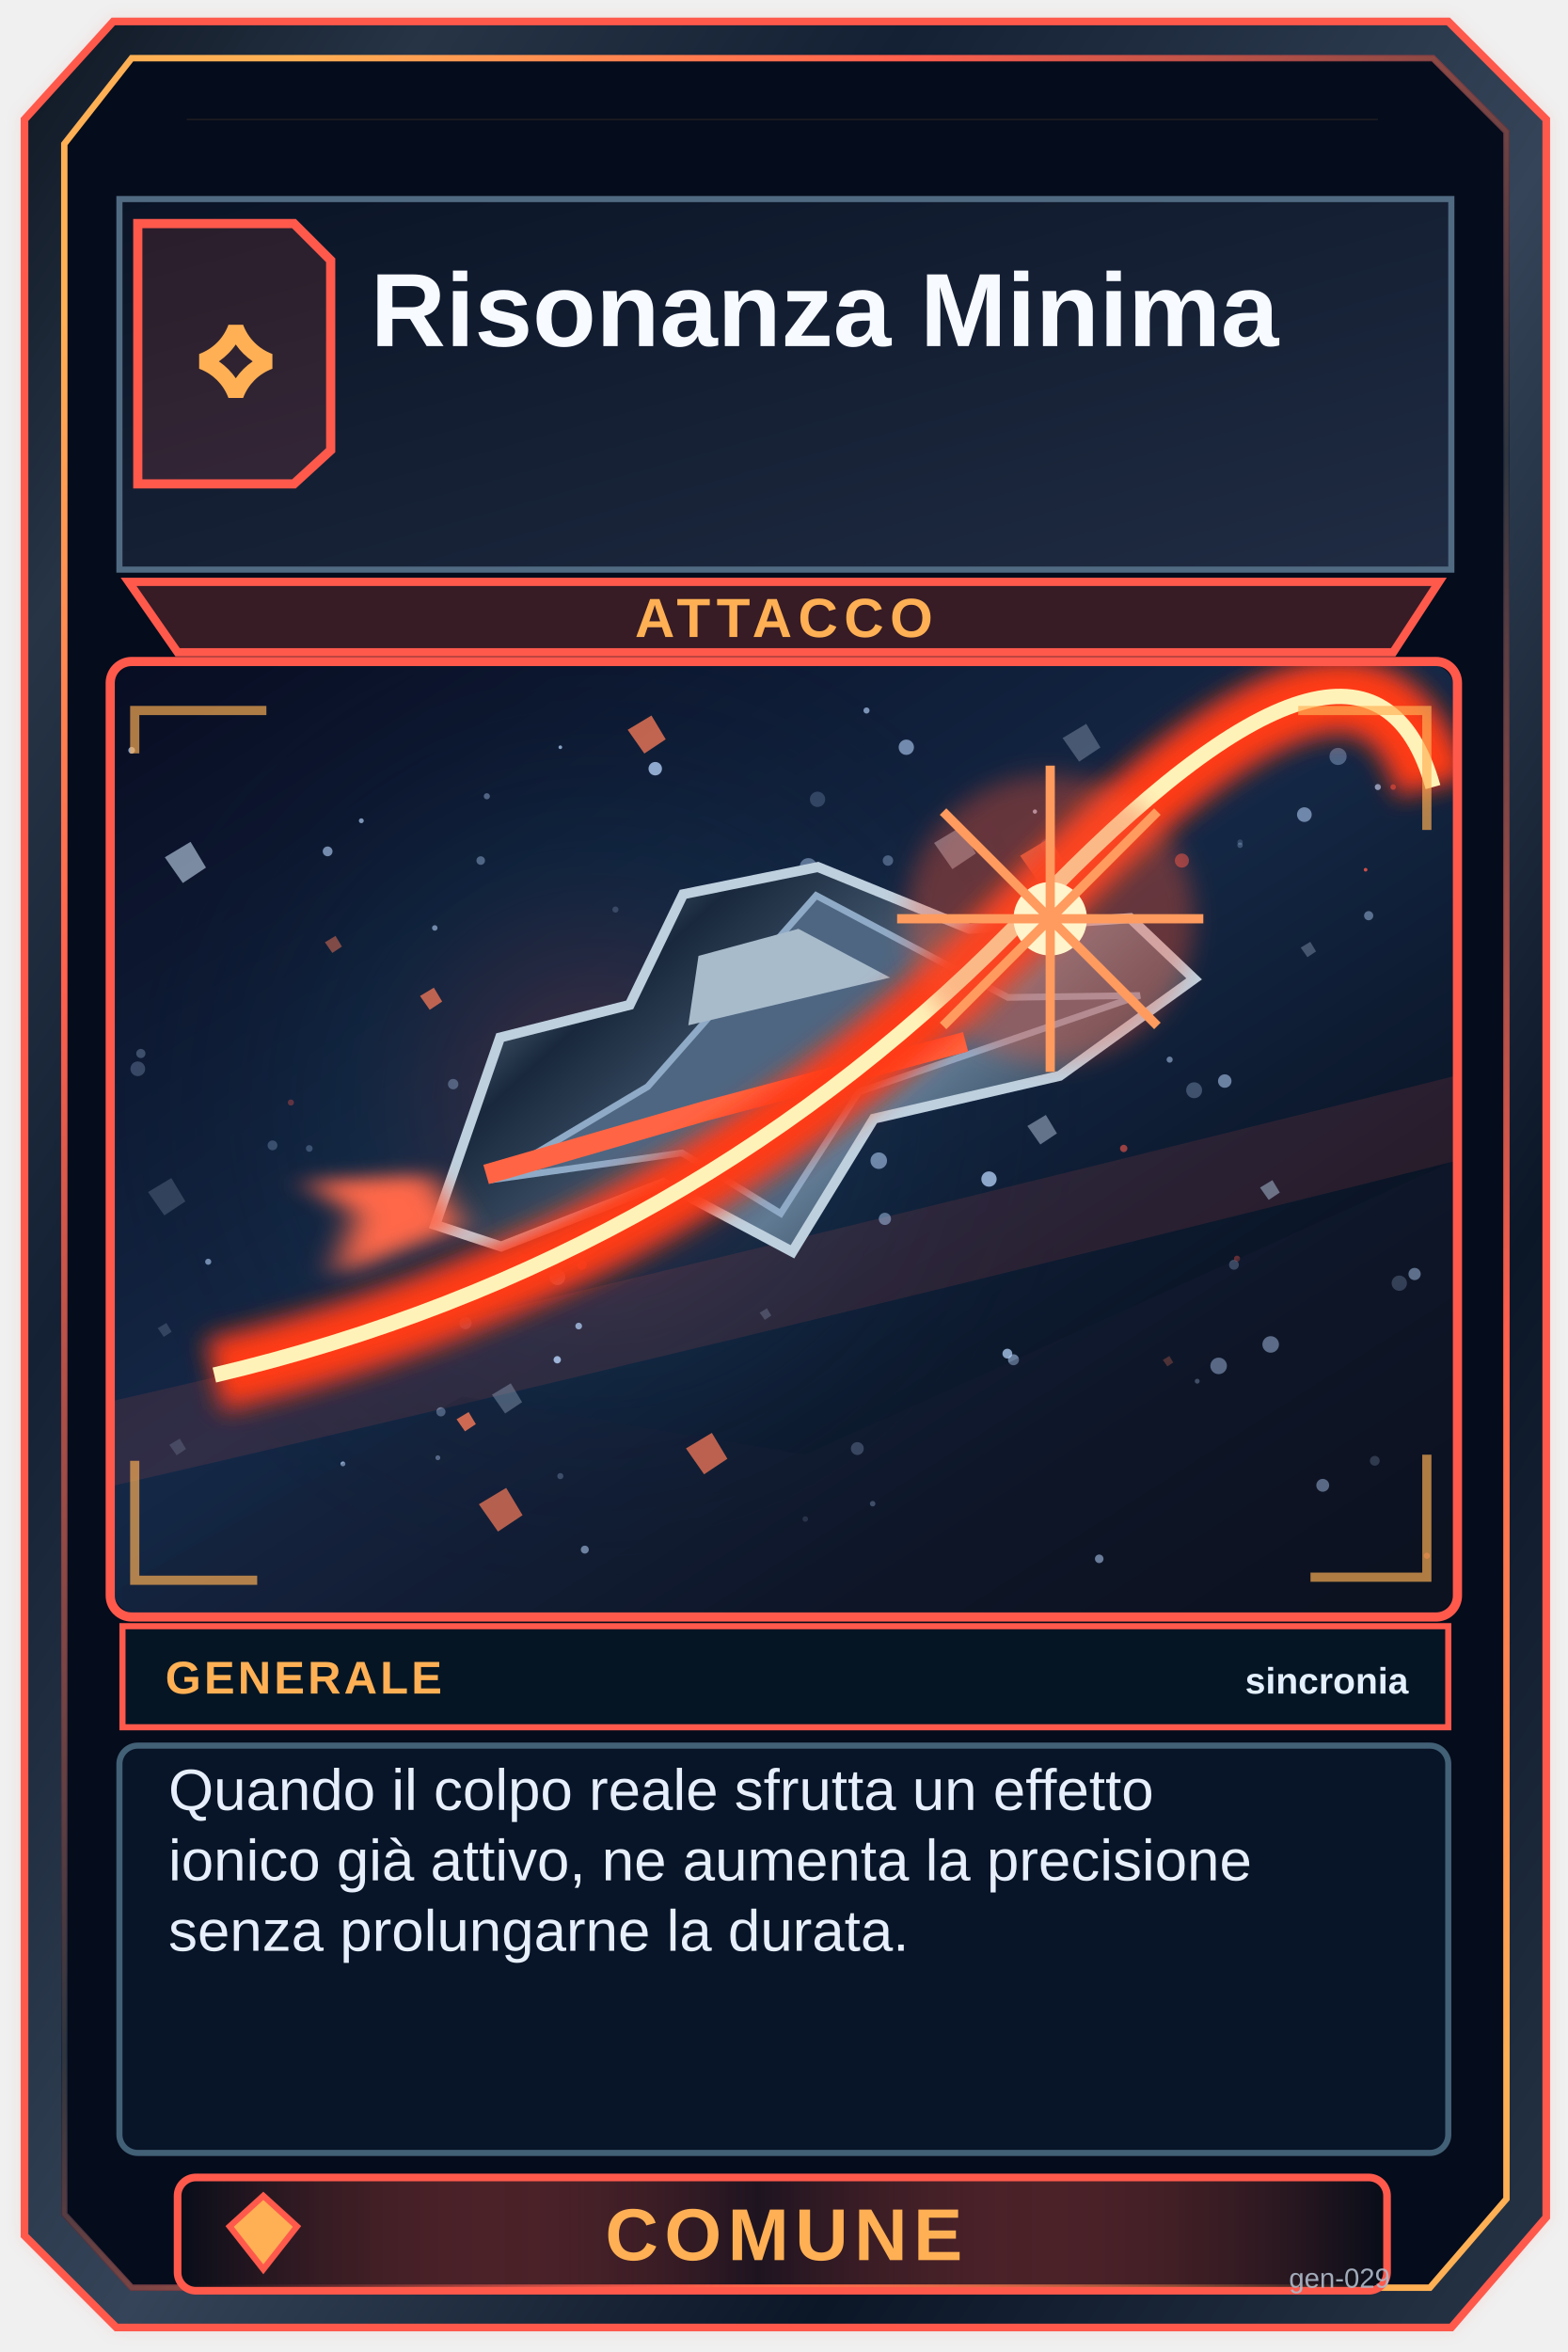
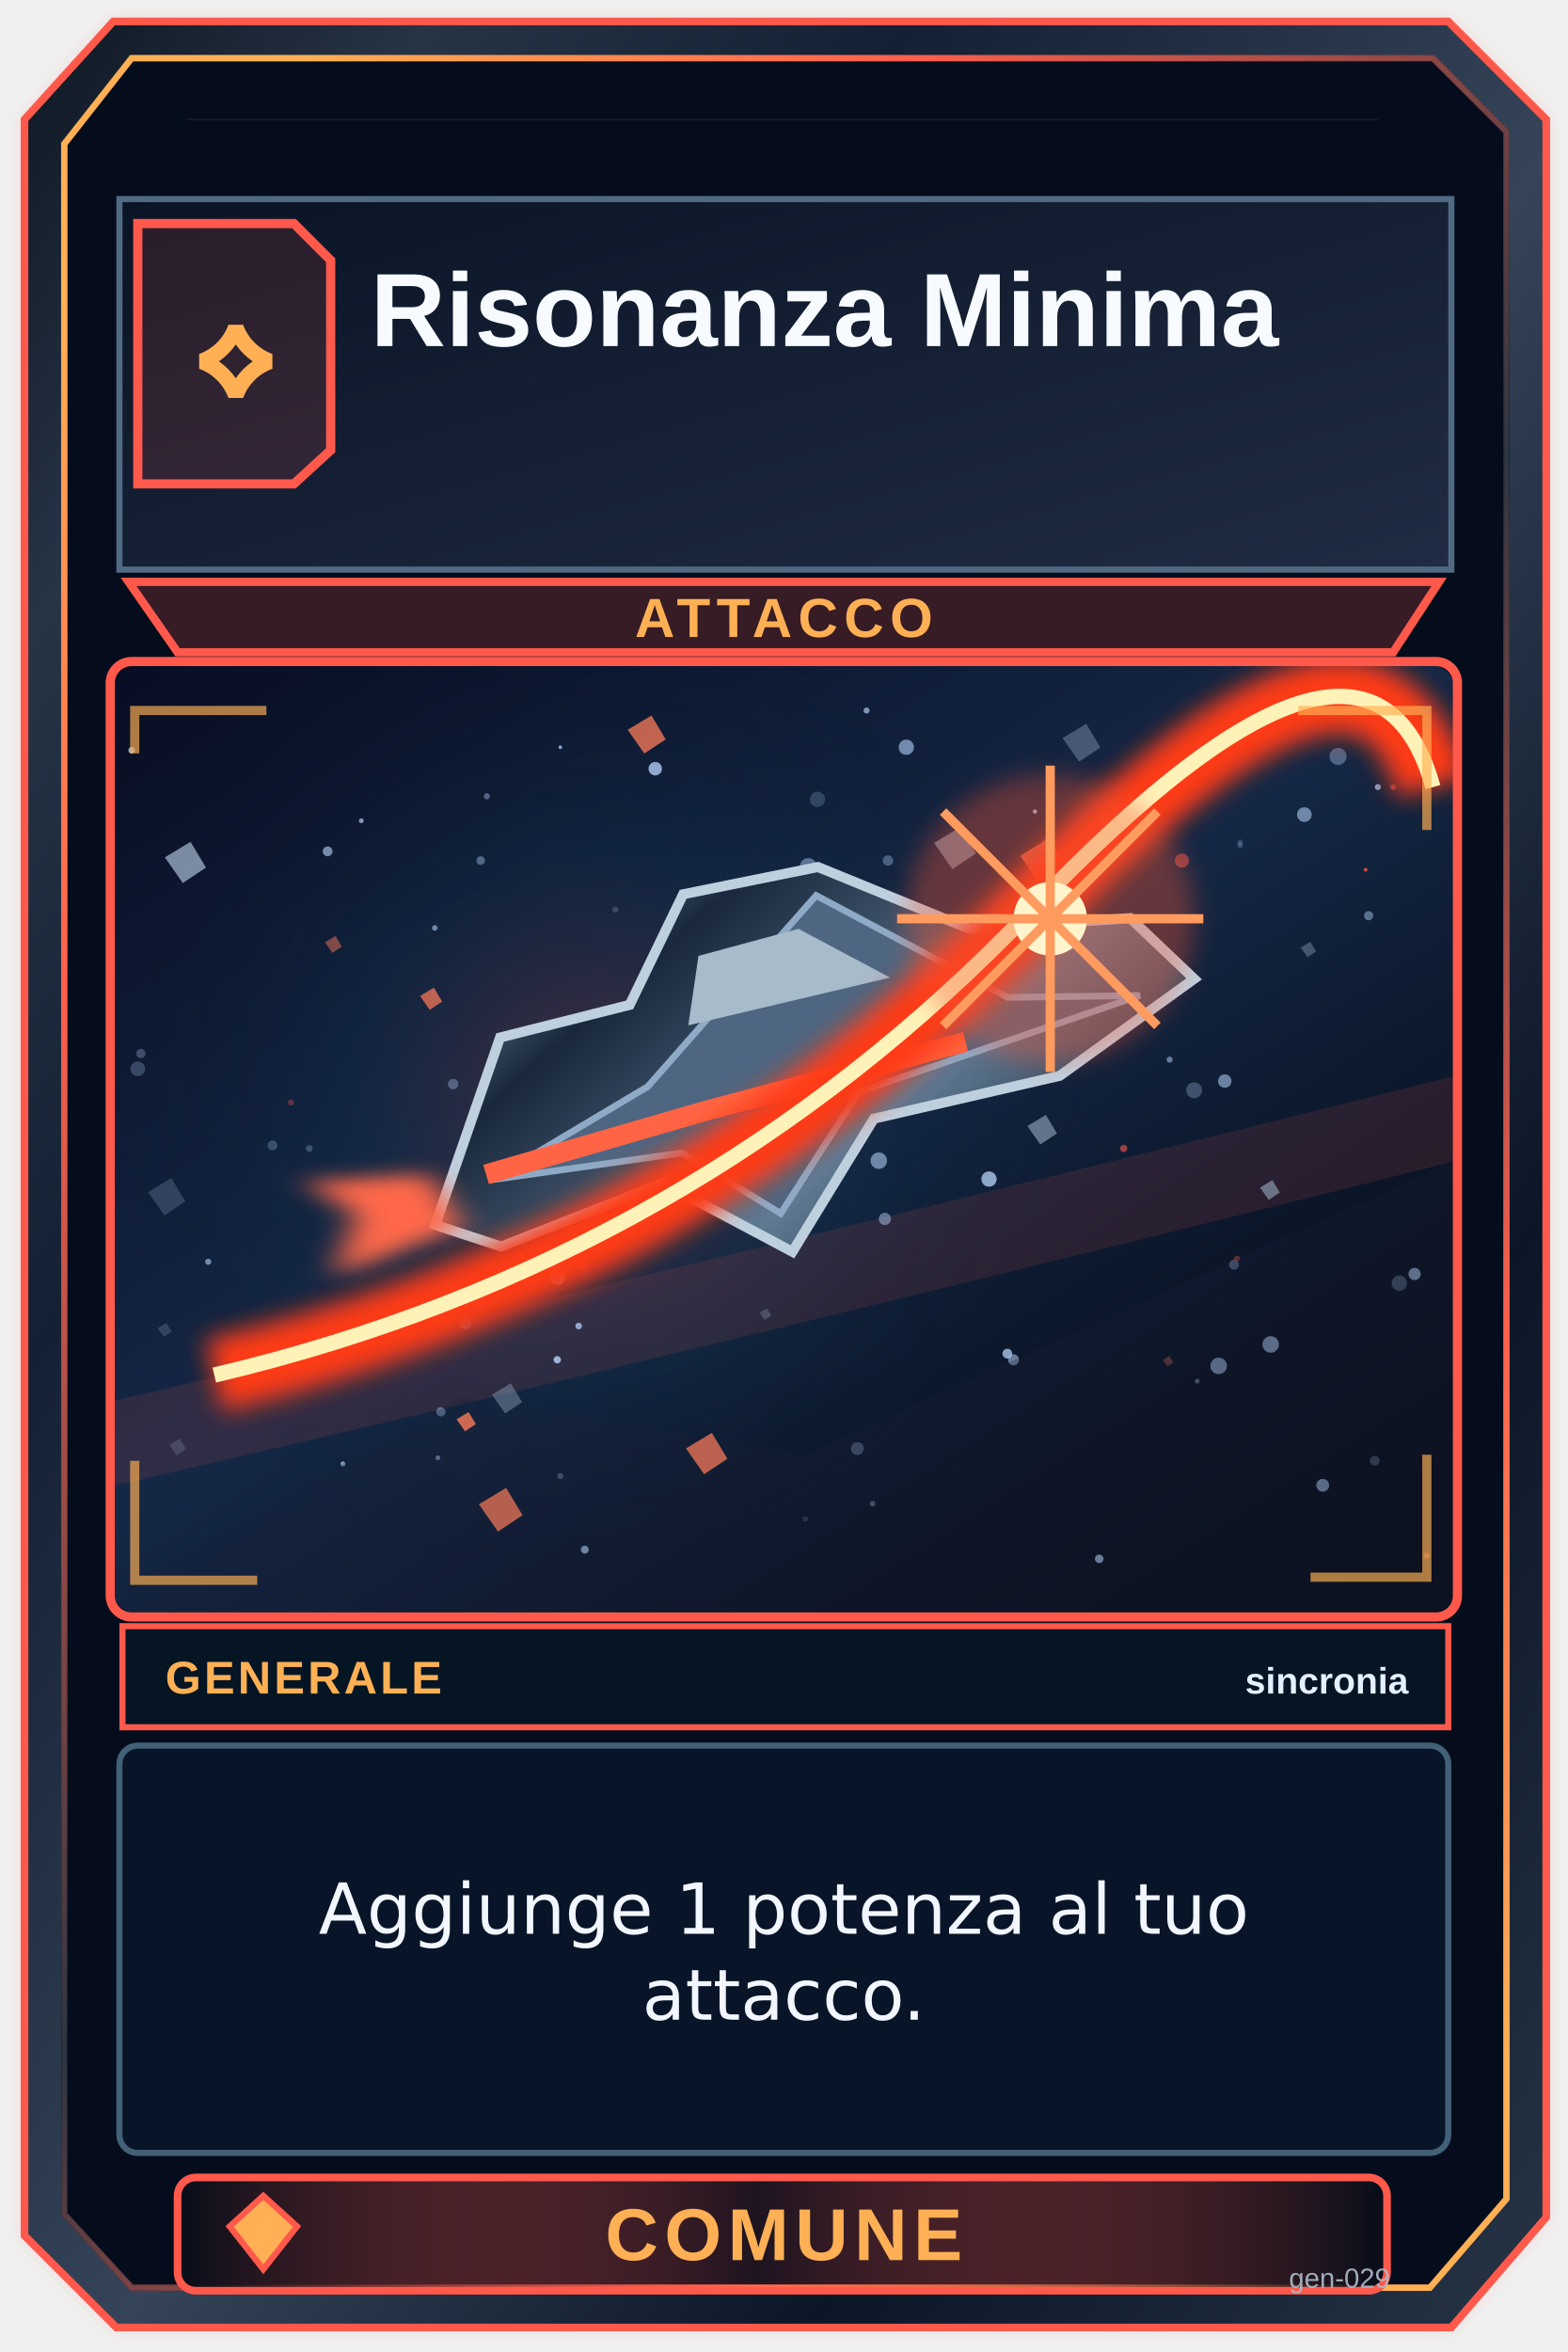
- <svg xmlns="http://www.w3.org/2000/svg" width="512" height="768" viewBox="0 0 512 768" role="img" aria-label="Risonanza Minima · ATTACCO · COMUNE">
+ <svg xmlns="http://www.w3.org/2000/svg" width="512" height="768" viewBox="0 0 512 768" role="img" aria-label="Risonanza Minima · ATTACCO · COMUNE · Aggiunge 1 potenza al tuo attacco.">
  <defs>
    <linearGradient id="metal" x1="0" y1="0" x2="1" y2="1">
      <stop stop-color="#101824" />
      <stop offset=".13" stop-color="#263446" />
      <stop offset=".29" stop-color="#142033" />
      <stop offset=".53" stop-color="#354458" />
      <stop offset=".76" stop-color="#0b1627" />
      <stop offset="1" stop-color="#263446" />
    </linearGradient>
    <linearGradient id="rim" x1=".15" y1="0" x2=".87" y2="1">
      <stop stop-color="#ffb054" />
      <stop offset=".2" stop-color="#ff594c" />
      <stop offset=".52" stop-color="#19283c" />
      <stop offset=".78" stop-color="#ff594c" />
      <stop offset="1" stop-color="#ffb054" />
    </linearGradient>
    <linearGradient id="spaceSky" x1="0" y1="0" x2=".9" y2="1">
      <stop stop-color="#080d22" />
      <stop offset=".49" stop-color="#142846" />
      <stop offset=".82" stop-color="#091222" />
      <stop offset="1" stop-color="#070d18" />
    </linearGradient>
    <radialGradient id="planet">
      <stop stop-color="#ff594c" stop-opacity=".65" />
      <stop offset=".52" stop-color="#194761" stop-opacity=".42" />
      <stop offset="1" stop-color="#0a1529" stop-opacity=".05" />
    </radialGradient>
    <linearGradient id="titlePanel" x1="0" x2="1" y1="0" y2="1">
      <stop stop-color="#0a1426" />
      <stop offset="1" stop-color="#202c43" />
    </linearGradient>
    <linearGradient id="rarityShine" x1="0" y1="0" x2="1" y2="0">
      <stop stop-color="#070d19" />
      <stop offset=".48" stop-color="#ff594c" stop-opacity="0.1" />
      <stop offset="1" stop-color="#070d19" />
    </linearGradient>
    <filter id="rimGlow" x="-30%" y="-30%" width="160%" height="160%">
      <feGaussianBlur stdDeviation="2.45" />
    </filter>
    <filter id="beamGlow" x="-70%" y="-70%" width="240%" height="240%">
      <feGaussianBlur stdDeviation="4" />
    </filter>
    <clipPath id="artClip">
      <rect x="37" y="217" width="438" height="310" rx="8" />
    </clipPath>
  </defs>
  <path d="M37 7H473L505 39V724L474 760H38L8 730V39Z" fill="#030712" stroke="#ff594c" stroke-width="2.8" opacity="0.12" filter="url(#rimGlow)" />
  <path d="M37 7H473L505 39V724L474 760H38L8 730V39Z" fill="url(#metal)" stroke="#ff594c" stroke-width="2.5" />
  <path d="M43 19H468L492 43V718L467 747H43L21 723V47Z" fill="#050c1b" stroke="url(#rim)" stroke-width="2.1" />
  <path d="M43 19H468L492 43V718L467 747H43L21 723V47Z" fill="none" stroke="#ffb054" stroke-width="1.35" opacity="0.1" />
  <path d="M61 39H450" stroke="#ffb054" stroke-width="0.5" opacity="0.1" />
  <path d="M32 85V51L52 29H135 M376 29H458L482 52V122 M32 648V715L50 735H128 M382 735H460L481 713V647" fill="none" stroke="#f7fcff" stroke-width="1" opacity="0" />
  <path d="M61 43H450" stroke="#fff" stroke-width="1" opacity="0" />
  <path d="M39 65H474V186H39Z" fill="url(#titlePanel)" stroke="#506a82" stroke-width="2" />
  <path d="M45 73H96L108 85V147L96 158H45Z" fill="#ff594c" fill-opacity=".13" stroke="#ff594c" stroke-width="3" />
  <text x="77" y="128" text-anchor="middle" fill="#ffb054" font-family="Arial, sans-serif" font-size="40" font-weight="bold">⟡</text>
  <text x="121" y="113" fill="#f7faff" font-family="Arial,sans-serif" font-size="34" font-weight="800">Risonanza Minima</text>
  <path d="M42 190H470L455 213H58Z" fill="#ff594c" fill-opacity=".20" stroke="#ff594c" stroke-width="2.7" />
  <text x="256" y="208" text-anchor="middle" fill="#ffb054" font-family="Arial,sans-serif" font-size="18" font-weight="900" letter-spacing="2">ATTACCO</text>
  <g clip-path="url(#artClip)">
    <rect x="37" y="217" width="438" height="310" fill="url(#spaceSky)" />
    <circle cx="195" cy="360" r="158" fill="url(#planet)" opacity=".34" />
    <path d="M12 477Q218 430 508 357" fill="none" stroke="#ff594c" stroke-width="27" opacity=".12" />
    <circle cx="171" cy="411" r="1.4" fill="#ff594c" opacity="0.58" />
    <circle cx="359" cy="509" r="1.4" fill="#b9d7ff" opacity="0.70" />
    <circle cx="450" cy="257" r="1.0" fill="#b9d7ff" opacity="0.67" />
    <circle cx="182" cy="417" r="2.6" fill="#b9d7ff" opacity="0.52" />
    <circle cx="243" cy="383" r="0.7" fill="#b9d7ff" opacity="0.39" />
    <circle cx="43" cy="245" r="1.1" fill="#b9d7ff" opacity="0.73" />
    <circle cx="466" cy="508" r="1.0" fill="#ff594c" opacity="0.63" />
    <circle cx="118" cy="268" r="0.8" fill="#b9d7ff" opacity="0.65" />
    <circle cx="191" cy="506" r="1.3" fill="#b9d7ff" opacity="0.72" />
    <circle cx="285" cy="491" r="0.9" fill="#b9d7ff" opacity="0.38" />
    <circle cx="68" cy="412" r="1.0" fill="#b9d7ff" opacity="0.58" />
    <circle cx="462" cy="416" r="2.0" fill="#b9d7ff" opacity="0.61" />
    <circle cx="214" cy="373" r="1.5" fill="#ff594c" opacity="0.46" />
    <circle cx="112" cy="478" r="0.8" fill="#b9d7ff" opacity="0.70" />
    <circle cx="267" cy="261" r="2.5" fill="#b9d7ff" opacity="0.20" />
    <circle cx="338" cy="265" r="0.7" fill="#b9d7ff" opacity="0.79" />
    <circle cx="323" cy="385" r="2.5" fill="#b9d7ff" opacity="0.74" />
    <circle cx="457" cy="419" r="2.5" fill="#b9d7ff" opacity="0.29" />
    <circle cx="190" cy="413" r="1.6" fill="#ff594c" opacity="0.52" />
    <circle cx="144" cy="461" r="1.5" fill="#b9d7ff" opacity="0.45" />
    <circle cx="372" cy="266" r="2.7" fill="#b9d7ff" opacity="0.61" />
    <circle cx="334" cy="298" r="1.4" fill="#b9d7ff" opacity="0.62" />
    <circle cx="101" cy="375" r="1.1" fill="#b9d7ff" opacity="0.25" />
    <circle cx="296" cy="244" r="2.5" fill="#b9d7ff" opacity="0.58" />
    <circle cx="80" cy="446" r="1.3" fill="#ff594c" opacity="0.44" />
    <circle cx="289" cy="398" r="2.0" fill="#b9d7ff" opacity="0.46" />
    <circle cx="143" cy="476" r="0.8" fill="#b9d7ff" opacity="0.53" />
    <circle cx="405" cy="275" r="0.9" fill="#b9d7ff" opacity="0.19" />
    <circle cx="342" cy="276" r="2.1" fill="#b9d7ff" opacity="0.23" />
    <circle cx="287" cy="379" r="2.7" fill="#b9d7ff" opacity="0.55" />
    <circle cx="367" cy="375" r="1.2" fill="#ff594c" opacity="0.58" />
    <circle cx="157" cy="281" r="1.4" fill="#b9d7ff" opacity="0.38" />
    <circle cx="264" cy="283" r="2.8" fill="#b9d7ff" opacity="0.45" />
    <circle cx="165" cy="377" r="1.9" fill="#b9d7ff" opacity="0.63" />
    <circle cx="331" cy="444" r="1.8" fill="#b9d7ff" opacity="0.53" />
    <circle cx="189" cy="433" r="1.1" fill="#b9d7ff" opacity="0.70" />
    <circle cx="182" cy="385" r="1.3" fill="#ff594c" opacity="0.26" />
    <circle cx="89" cy="374" r="1.6" fill="#b9d7ff" opacity="0.25" />
    <circle cx="405" cy="276" r="0.9" fill="#b9d7ff" opacity="0.26" />
    <circle cx="415" cy="439" r="2.7" fill="#b9d7ff" opacity="0.59" />
    <circle cx="403" cy="413" r="1.6" fill="#b9d7ff" opacity="0.34" />
    <circle cx="152" cy="432" r="2.0" fill="#b9d7ff" opacity="0.29" />
    <circle cx="95" cy="360" r="1.0" fill="#ff594c" opacity="0.34" />
    <circle cx="46" cy="344" r="1.5" fill="#b9d7ff" opacity="0.28" />
    <circle cx="382" cy="346" r="1.0" fill="#b9d7ff" opacity="0.51" />
    <circle cx="400" cy="353" r="2.2" fill="#b9d7ff" opacity="0.54" />
    <circle cx="201" cy="297" r="1.0" fill="#b9d7ff" opacity="0.20" />
    <circle cx="183" cy="482" r="1.0" fill="#b9d7ff" opacity="0.34" />
    <circle cx="455" cy="257" r="0.9" fill="#ff594c" opacity="0.54" />
    <circle cx="432" cy="485" r="2.1" fill="#b9d7ff" opacity="0.58" />
    <circle cx="280" cy="473" r="2.1" fill="#b9d7ff" opacity="0.32" />
    <circle cx="426" cy="266" r="2.4" fill="#b9d7ff" opacity="0.55" />
    <circle cx="159" cy="260" r="1.0" fill="#b9d7ff" opacity="0.39" />
    <circle cx="283" cy="232" r="1.0" fill="#b9d7ff" opacity="0.63" />
    <circle cx="386" cy="281" r="2.3" fill="#ff594c" opacity="0.51" />
    <circle cx="182" cy="444" r="1.2" fill="#b9d7ff" opacity="0.79" />
    <circle cx="391" cy="451" r="0.8" fill="#b9d7ff" opacity="0.38" />
    <circle cx="447" cy="299" r="1.5" fill="#b9d7ff" opacity="0.44" />
    <circle cx="239" cy="368" r="2.2" fill="#b9d7ff" opacity="0.72" />
    <circle cx="398" cy="446" r="2.7" fill="#b9d7ff" opacity="0.57" />
    <circle cx="446" cy="284" r="0.6" fill="#ff594c" opacity="0.79" />
    <circle cx="198" cy="341" r="1.4" fill="#b9d7ff" opacity="0.79" />
    <circle cx="107" cy="278" r="1.6" fill="#b9d7ff" opacity="0.60" />
    <circle cx="177" cy="350" r="2.0" fill="#b9d7ff" opacity="0.54" />
    <circle cx="183" cy="244" r="0.6" fill="#b9d7ff" opacity="0.71" />
    <circle cx="178" cy="343" r="1.8" fill="#b9d7ff" opacity="0.46" />
    <circle cx="404" cy="411" r="1.0" fill="#ff594c" opacity="0.36" />
    <circle cx="214" cy="251" r="2.2" fill="#b9d7ff" opacity="0.75" />
    <circle cx="45" cy="349" r="2.4" fill="#b9d7ff" opacity="0.24" />
    <circle cx="290" cy="281" r="1.7" fill="#b9d7ff" opacity="0.34" />
    <circle cx="437" cy="247" r="2.8" fill="#b9d7ff" opacity="0.35" />
    <circle cx="263" cy="496" r="0.9" fill="#b9d7ff" opacity="0.19" />
    <circle cx="239" cy="388" r="0.8" fill="#ff594c" opacity="0.65" />
    <circle cx="148" cy="354" r="1.7" fill="#b9d7ff" opacity="0.33" />
    <circle cx="142" cy="303" r="0.9" fill="#b9d7ff" opacity="0.57" />
    <circle cx="449" cy="477" r="1.6" fill="#b9d7ff" opacity="0.26" />
    <circle cx="329" cy="442" r="1.6" fill="#b9d7ff" opacity="0.72" />
    <circle cx="390" cy="356" r="2.6" fill="#b9d7ff" opacity="0.28" />
    <g data-attack-scene="heat" data-attack-id="gen-029" data-attack-signature="49fe715">
      <defs>
        <linearGradient id="atkSteel" x1="0" y1="0" x2="1" y2="1">
          <stop stop-color="#829db3" />
          <stop offset=".25" stop-color="#19283c" />
          <stop offset=".65" stop-color="#607a93" />
          <stop offset="1" stop-color="#0c1b2c" />
        </linearGradient>
      </defs>
      <path d="M40 518L151 456L263 475L475 379V529H40Z" fill="#1a1d37" opacity=".26" />
      <path d="M333.169 279.438l9.633 -5.78l5.78 9.633l-8.67 5.78Z" fill="#f47857" opacity="0.767" />
      <path d="M245.644 313.71l4.571 -2.743l2.743 4.571l-4.114 2.743Z" fill="#9bacc3" opacity="0.372" />
      <path d="M253.837 296.726l6.001 -3.601l3.601 6.001l-5.401 3.601Z" fill="#9bacc3" opacity="0.303" />
      <path d="M379.777 444.049l2.125 -1.275l1.275 2.125l-1.913 1.275Z" fill="#f47857" opacity="0.275" />
      <path d="M248.123 428.624l2.358 -1.415l1.415 2.358l-2.122 1.415Z" fill="#9bacc3" opacity="0.286" />
      <path d="M51.515 433.695l2.834 -1.7l1.7 2.834l-2.551 1.7Z" fill="#9bacc3" opacity="0.24" />
      <path d="M156.397 491.189l8.918 -5.351l5.351 8.918l-8.026 5.351Z" fill="#f47857" opacity="0.719" />
      <path d="M411.521 387.782l4.036 -2.421l2.421 4.036l-3.632 2.421Z" fill="#9bacc3" opacity="0.591" />
      <path d="M324.294 343.808l8.408 -5.045l5.045 8.408l-7.567 5.045Z" fill="#9bacc3" opacity="0.51" />
      <path d="M137.176 325.223l4.521 -2.713l2.713 4.521l-4.069 2.713Z" fill="#f47857" opacity="0.75" />
      <path d="M55.305 471.788l3.402 -2.041l2.041 3.402l-3.062 2.041Z" fill="#9bacc3" opacity="0.228" />
      <path d="M335.539 367.675l6.03 -3.618l3.618 6.03l-5.427 3.618Z" fill="#9bacc3" opacity="0.593" />
      <path d="M106.109 307.684l3.472 -2.083l2.083 3.472l-3.125 2.083Z" fill="#f47857" opacity="0.493" />
      <path d="M305.058 275.243l8.553 -5.132l5.132 8.553l-7.698 5.132Z" fill="#9bacc3" opacity="0.597" />
      <path d="M160.665 455.394l6.153 -3.692l3.692 6.153l-5.538 3.692Z" fill="#9bacc3" opacity="0.4" />
      <path d="M224.033 472.947l8.456 -5.073l5.073 8.456l-7.61 5.073Z" fill="#f47857" opacity="0.751" />
      <path d="M347.039 240.987l7.718 -4.631l4.631 7.718l-6.946 4.631Z" fill="#9bacc3" opacity="0.394" />
      <path d="M53.822 279.93l8.408 -5.045l5.045 8.408l-7.567 5.045Z" fill="#9bacc3" opacity="0.775" />
      <path d="M205 238.296l7.763 -4.658l4.658 7.763l-6.987 4.658Z" fill="#f47857" opacity="0.778" />
      <path d="M424.809 309.419l3.127 -1.876l1.876 3.127l-2.814 1.876Z" fill="#9bacc3" opacity="0.382" />
      <path d="M48.348 389.247l7.611 -4.566l4.566 7.611l-6.85 4.566Z" fill="#9bacc3" opacity="0.253" />
      <path d="M149.109 463.44l3.937 -2.362l2.362 3.937l-3.543 2.362Z" fill="#f47857" opacity="0.827" />
      <g transform="translate(259 346) rotate(-17) scale(1.09)">
        <path d="M-117 16L-82 -32L-42 -30L-17 -57L24 -53L62 -22L109 -11L122 12L75 28L18 24L-17 55L-48 24L-100 28Z" fill="url(#atkSteel)" stroke="#bed0de" stroke-width="3" />
        <path d="M-97 8L-44 -5L21 -45L67 1L105 12L16 15L-17 43L-40 17Z" fill="#4e6681" stroke="#8faac6" stroke-width="2" />
        <path d="M-98 6L-30 7L51 10" stroke="#ff6545" stroke-width="6" fill="none" />
        <path d="M-114 1L-151 -8L-139 6L-151 22L-109 19Z" fill="#ff6748" filter="url(#beamGlow)" />
        <path d="M-27 -19L-18 -38L13 -37L35 -15Z" fill="#a8bbcb" />
      </g>
      <path d="M70 449Q227 412 337 297T468 257" stroke="#ff3b19" stroke-width="24" fill="none" filter="url(#beamGlow)" />
      <path d="M70 449Q227 412 337 297T468 257" stroke="#fff2b8" stroke-width="5" fill="none" />
      <circle cx="343" cy="300" r="47" fill="#f85230" opacity=".36" filter="url(#beamGlow)" />
      <circle cx="343" cy="300" r="12" fill="#fff4cc" />
      <path d="M293 300H393M343 250V350M308 265L378 335M308 335L378 265" stroke="#ff9b5e" stroke-width="3" />
    </g>
    <path d="M44 246V232H87 M424 232h42v39 M44 477v39h40 M428 515h38v-40" stroke="#ffb054" stroke-width="3" fill="none" opacity=".67" />
  </g>
  <rect x="36" y="216" width="440" height="312" rx="7" fill="none" stroke="#ff594c" stroke-width="3" />
  <path d="M40 531H473V564H40Z" fill="#051524" stroke="#ff594c" stroke-width="2" />
  <text x="54" y="553" fill="#ffb054" font-family="Arial,sans-serif" font-size="15" font-weight="bold" letter-spacing="1">GENERALE</text>
  <text x="460" y="553" text-anchor="end" fill="#e4f0ff" font-family="Arial,sans-serif" font-size="12" font-weight="bold">sincronia</text>
  <rect x="39" y="570" width="434" height="133" rx="6" fill="#081427" stroke="#426076" stroke-width="2" />
-   <text x="55" y="591" fill="#e6effb" font-size="19" font-family="Arial,sans-serif">Quando il colpo reale sfrutta un effetto</text>
-   <text x="55" y="614" fill="#e6effb" font-size="19" font-family="Arial,sans-serif">ionico già attivo, ne aumenta la precisione</text>
-   <text x="55" y="637" fill="#e6effb" font-size="19" font-family="Arial,sans-serif">senza prolungarne la durata.</text>
+   <defs>
+     <clipPath id="rules-gen-029-g1">
+       <rect x="47" y="577" width="418" height="119" rx="8" />
+     </clipPath>
+   </defs>
+   <g data-current-effect="gen-029" data-effect-grade="1" data-effect-text="Aggiunge 1 potenza al tuo attacco." data-effect-panel="47,577,418,119" data-font-size="23" clip-path="url(#rules-gen-029-g1)">
+     <text x="256" y="631.44" text-anchor="middle" fill="#f2f6ff" font-family="DejaVu Sans,Arial,sans-serif" font-size="23">Aggiunge 1 potenza al tuo</text>
+     <text x="256" y="659.5" text-anchor="middle" fill="#f2f6ff" font-family="DejaVu Sans,Arial,sans-serif" font-size="23">attacco.</text>
+   </g>
  <rect x="58" y="711" width="395" height="37" rx="6" fill="url(#rarityShine)" stroke="#ff594c" stroke-width="2.5" />
  <path d="M75 727l11 -10l11 10l-11 14Z" fill="#ffb054" stroke="#ff594c" stroke-width="2" />
  <text x="256" y="738" fill="#ffb054" text-anchor="middle" font-family="Arial,sans-serif" font-size="24" font-weight="900" letter-spacing="2">COMUNE</text>
  <text x="454" y="747" fill="#afbac9" font-family="Arial,sans-serif" font-size="9" text-anchor="end" opacity=".9">gen-029</text>
</svg>
